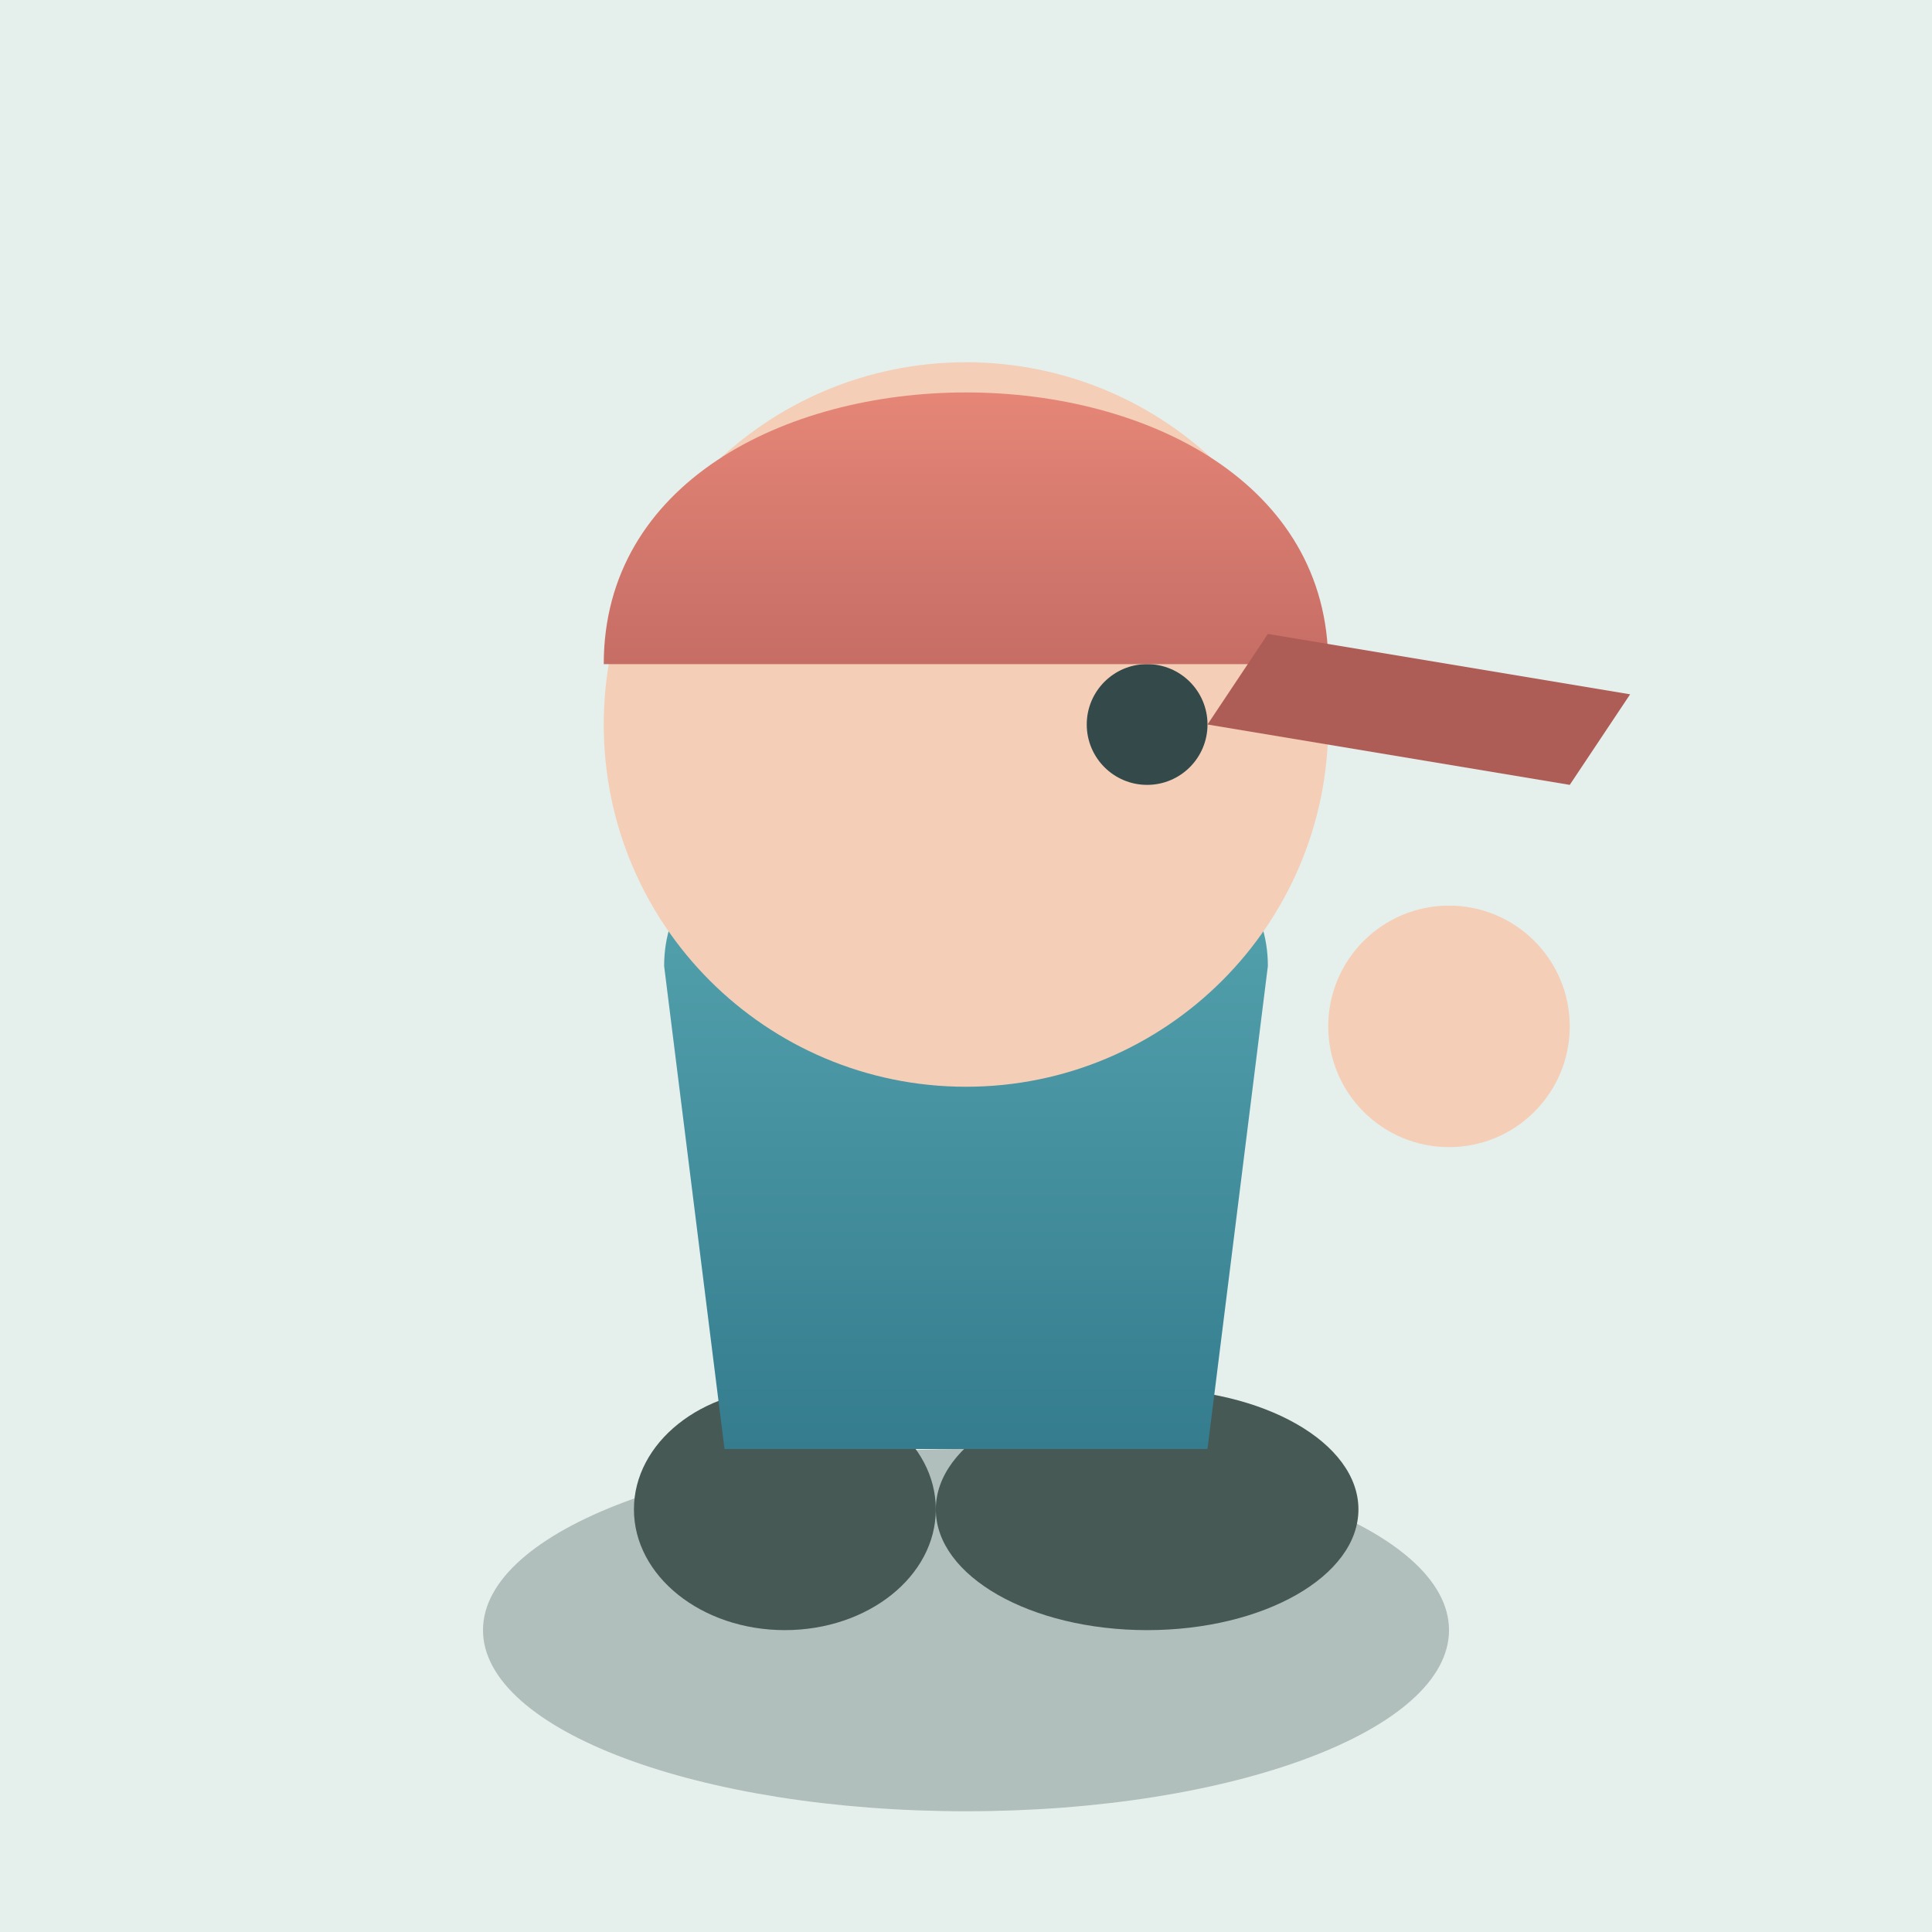
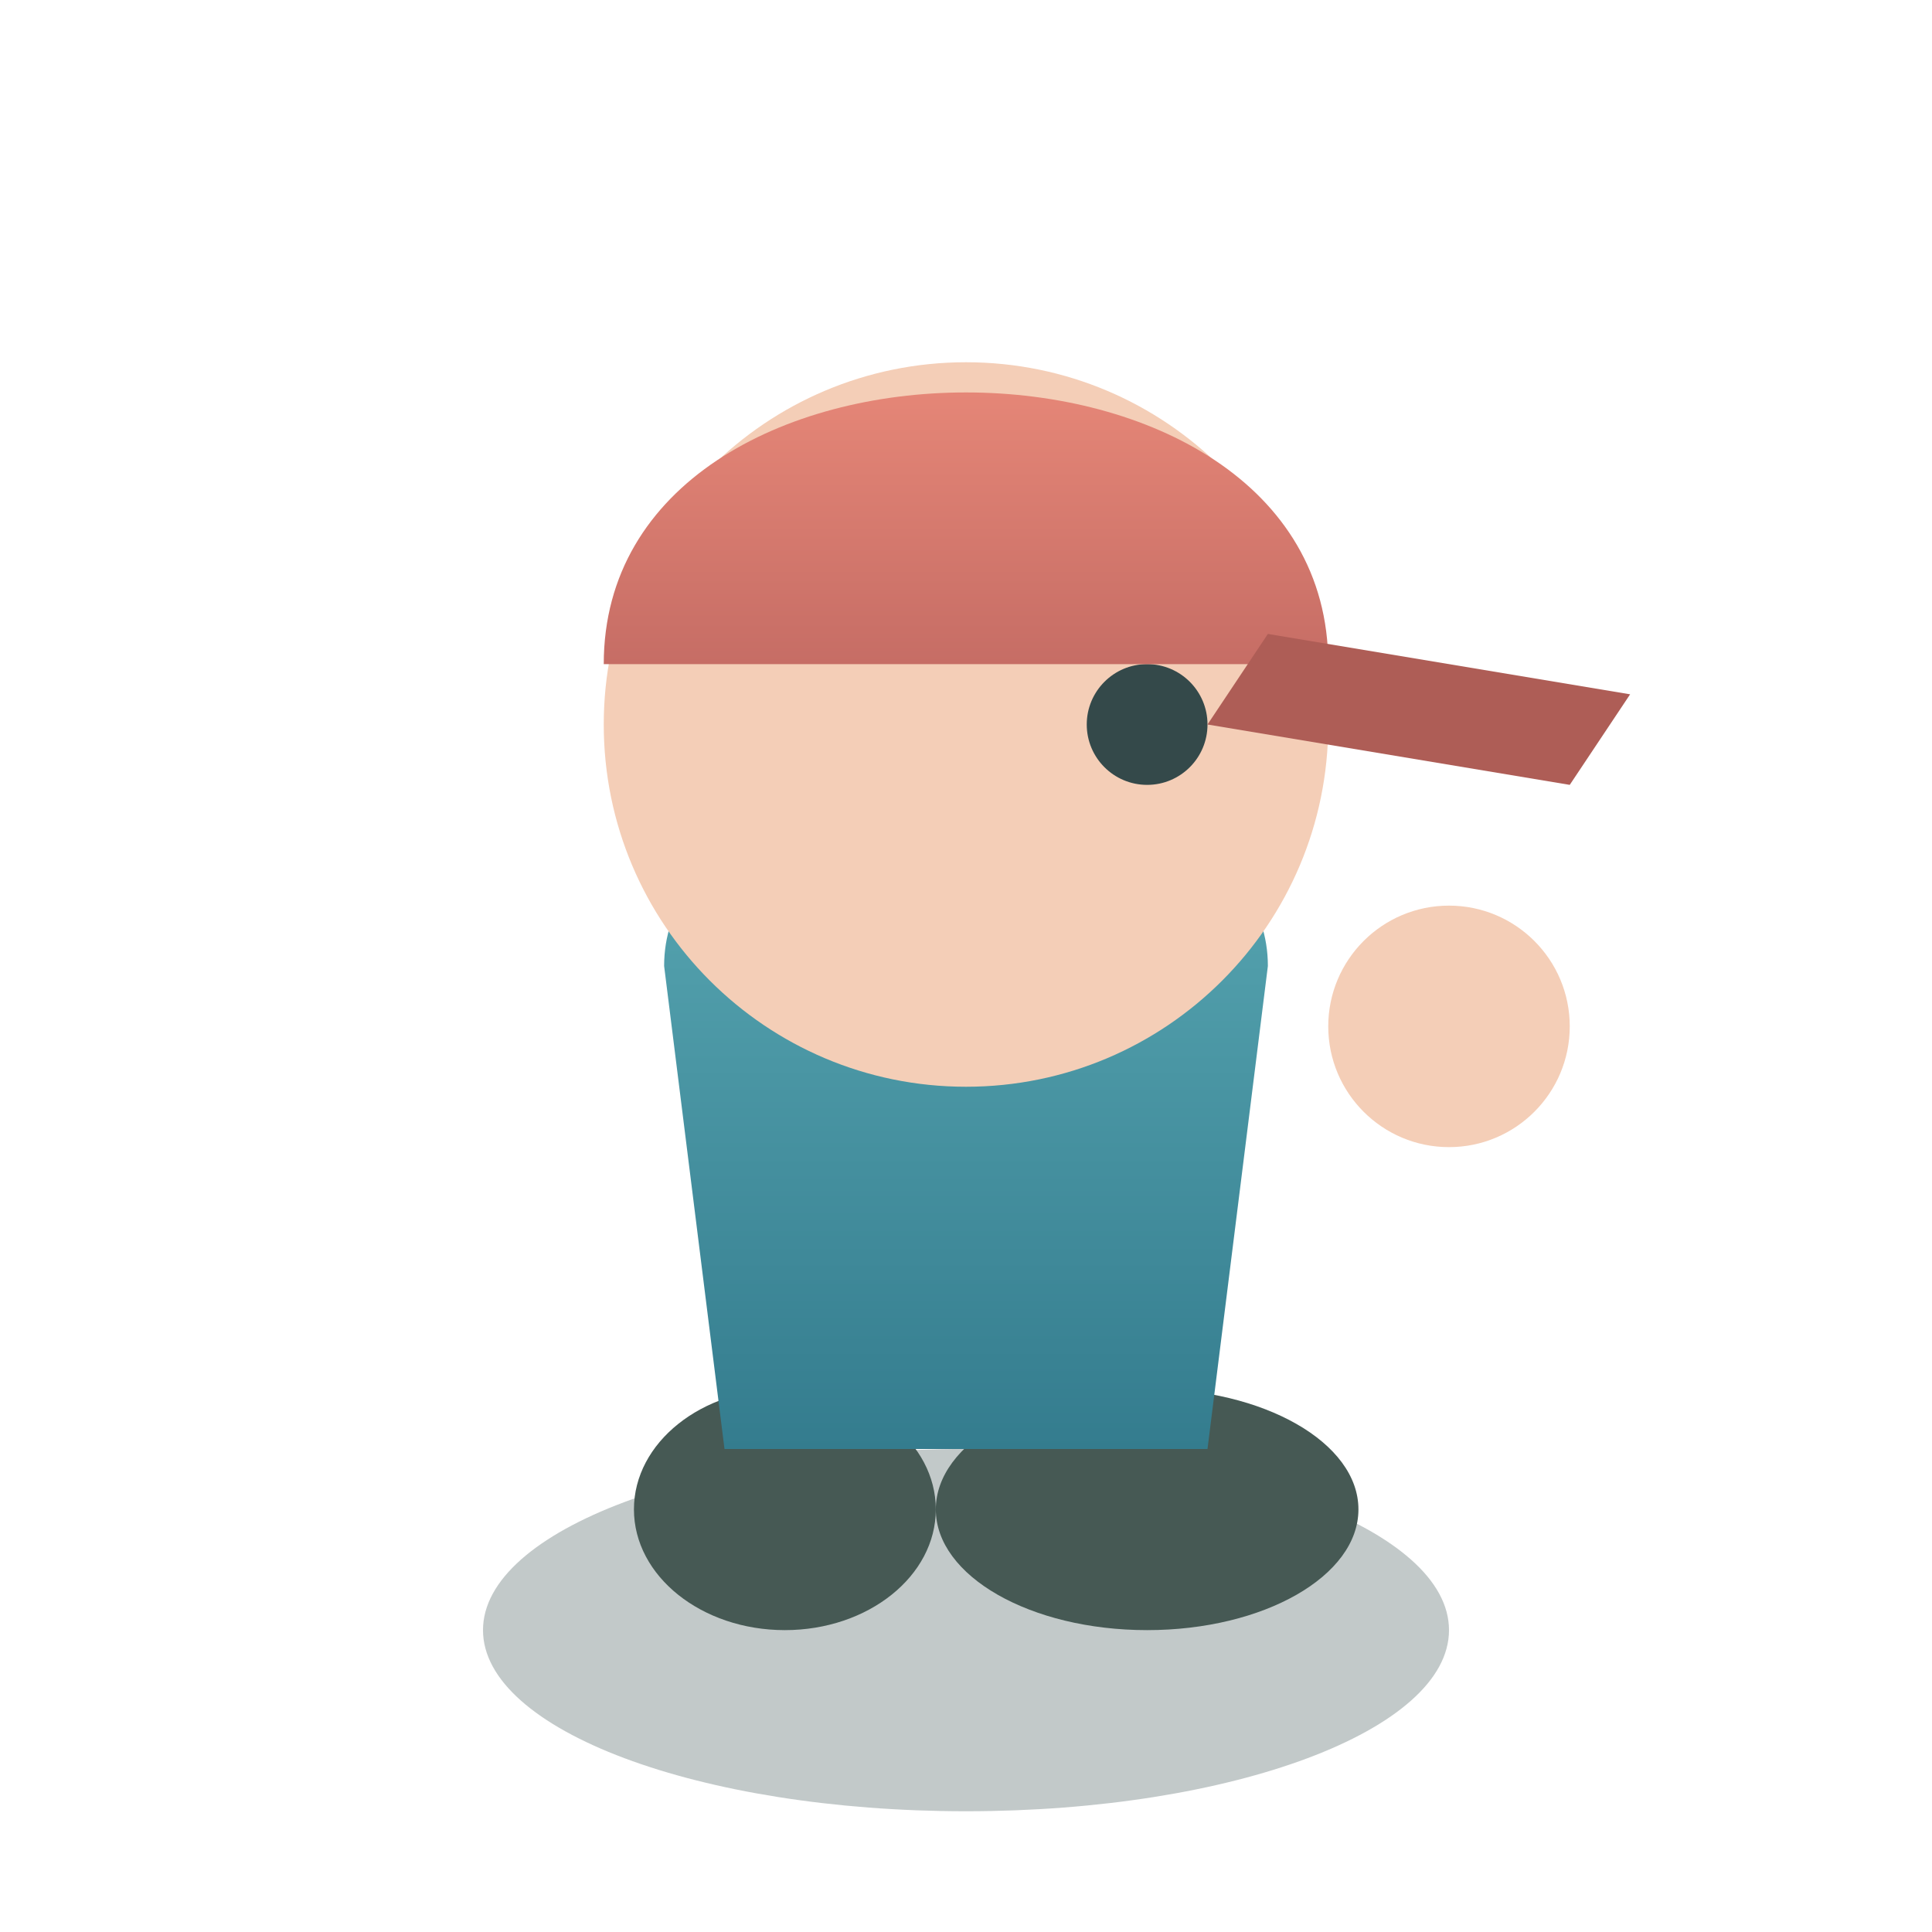
<svg xmlns="http://www.w3.org/2000/svg" viewBox="192 64 64 64" width="64" height="64">
  <defs>
    <pattern id="brick" width="16" height="16" patternUnits="userSpaceOnUse">
      <rect width="16" height="16" fill="#547a78" />
      <path d="M 0,4 L 16,4 M 0,8 L 16,8 M 0,12 L 16,12 M 8,0 L 8,4 M 0,4 L 0,8 M 12,4 L 12,8 M 4,8 L 4,12 M 16,8 L 16,12 M 8,12 L 8,16" stroke="#668d89" stroke-width="1" />
      <path d="M 0,0 L 16,0 M 0,4 L 8,4 M 0,8 L 4,8 M 12,8 L 16,8 M 0,12 L 8,12" stroke="#355f60" stroke-width="1" />
    </pattern>
    <linearGradient id="woodGrad" x1="0%" y1="0%" x2="100%" y2="100%">
      <stop offset="0%" stop-color="#e6ae75" />
      <stop offset="50%" stop-color="#cc8e5e" />
      <stop offset="100%" stop-color="#a76e49" />
    </linearGradient>
    <linearGradient id="woodGradStored" x1="0%" y1="0%" x2="100%" y2="100%">
      <stop offset="0%" stop-color="#a2cba9" />
      <stop offset="50%" stop-color="#72aa8e" />
      <stop offset="100%" stop-color="#497d68" />
    </linearGradient>
    <linearGradient id="capGrad" x1="0%" y1="0%" x2="0%" y2="100%">
      <stop offset="0%" stop-color="#e58677" />
      <stop offset="100%" stop-color="#c66d65" />
    </linearGradient>
    <linearGradient id="shirtGrad" x1="0%" y1="0%" x2="0%" y2="100%">
      <stop offset="0%" stop-color="#5aa9b4" />
      <stop offset="100%" stop-color="#347c8e" />
    </linearGradient>
  </defs>
  <g id="player-right" transform="translate(192, 64)">
-     <rect width="64" height="64" fill="#e5f0ec" />
    <ellipse cx="32" cy="54" rx="16" ry="6" fill="#34494a" opacity="0.3" />
    <ellipse cx="26" cy="50" rx="5" ry="4" fill="#465954" />
    <ellipse cx="38" cy="50" rx="7" ry="4" fill="#465954" />
    <path d="M 22,32 C 22,24 42,24 42,32 L 40,48 L 24,48 Z" fill="url(#shirtGrad)" />
    <circle cx="48" cy="34" r="4" fill="#f4ceb7" />
    <circle cx="32" cy="24" r="12" fill="#f4ceb7" />
    <circle cx="38" cy="24" r="2" fill="#34494a" />
    <path d="M 20,22 C 20,10 44,10 44,22 Z" fill="url(#capGrad)" />
    <path d="M 42,21 L 54,23 L 52,26 L 40,24 Z" fill="#ae5d56" />
  </g>
</svg>
